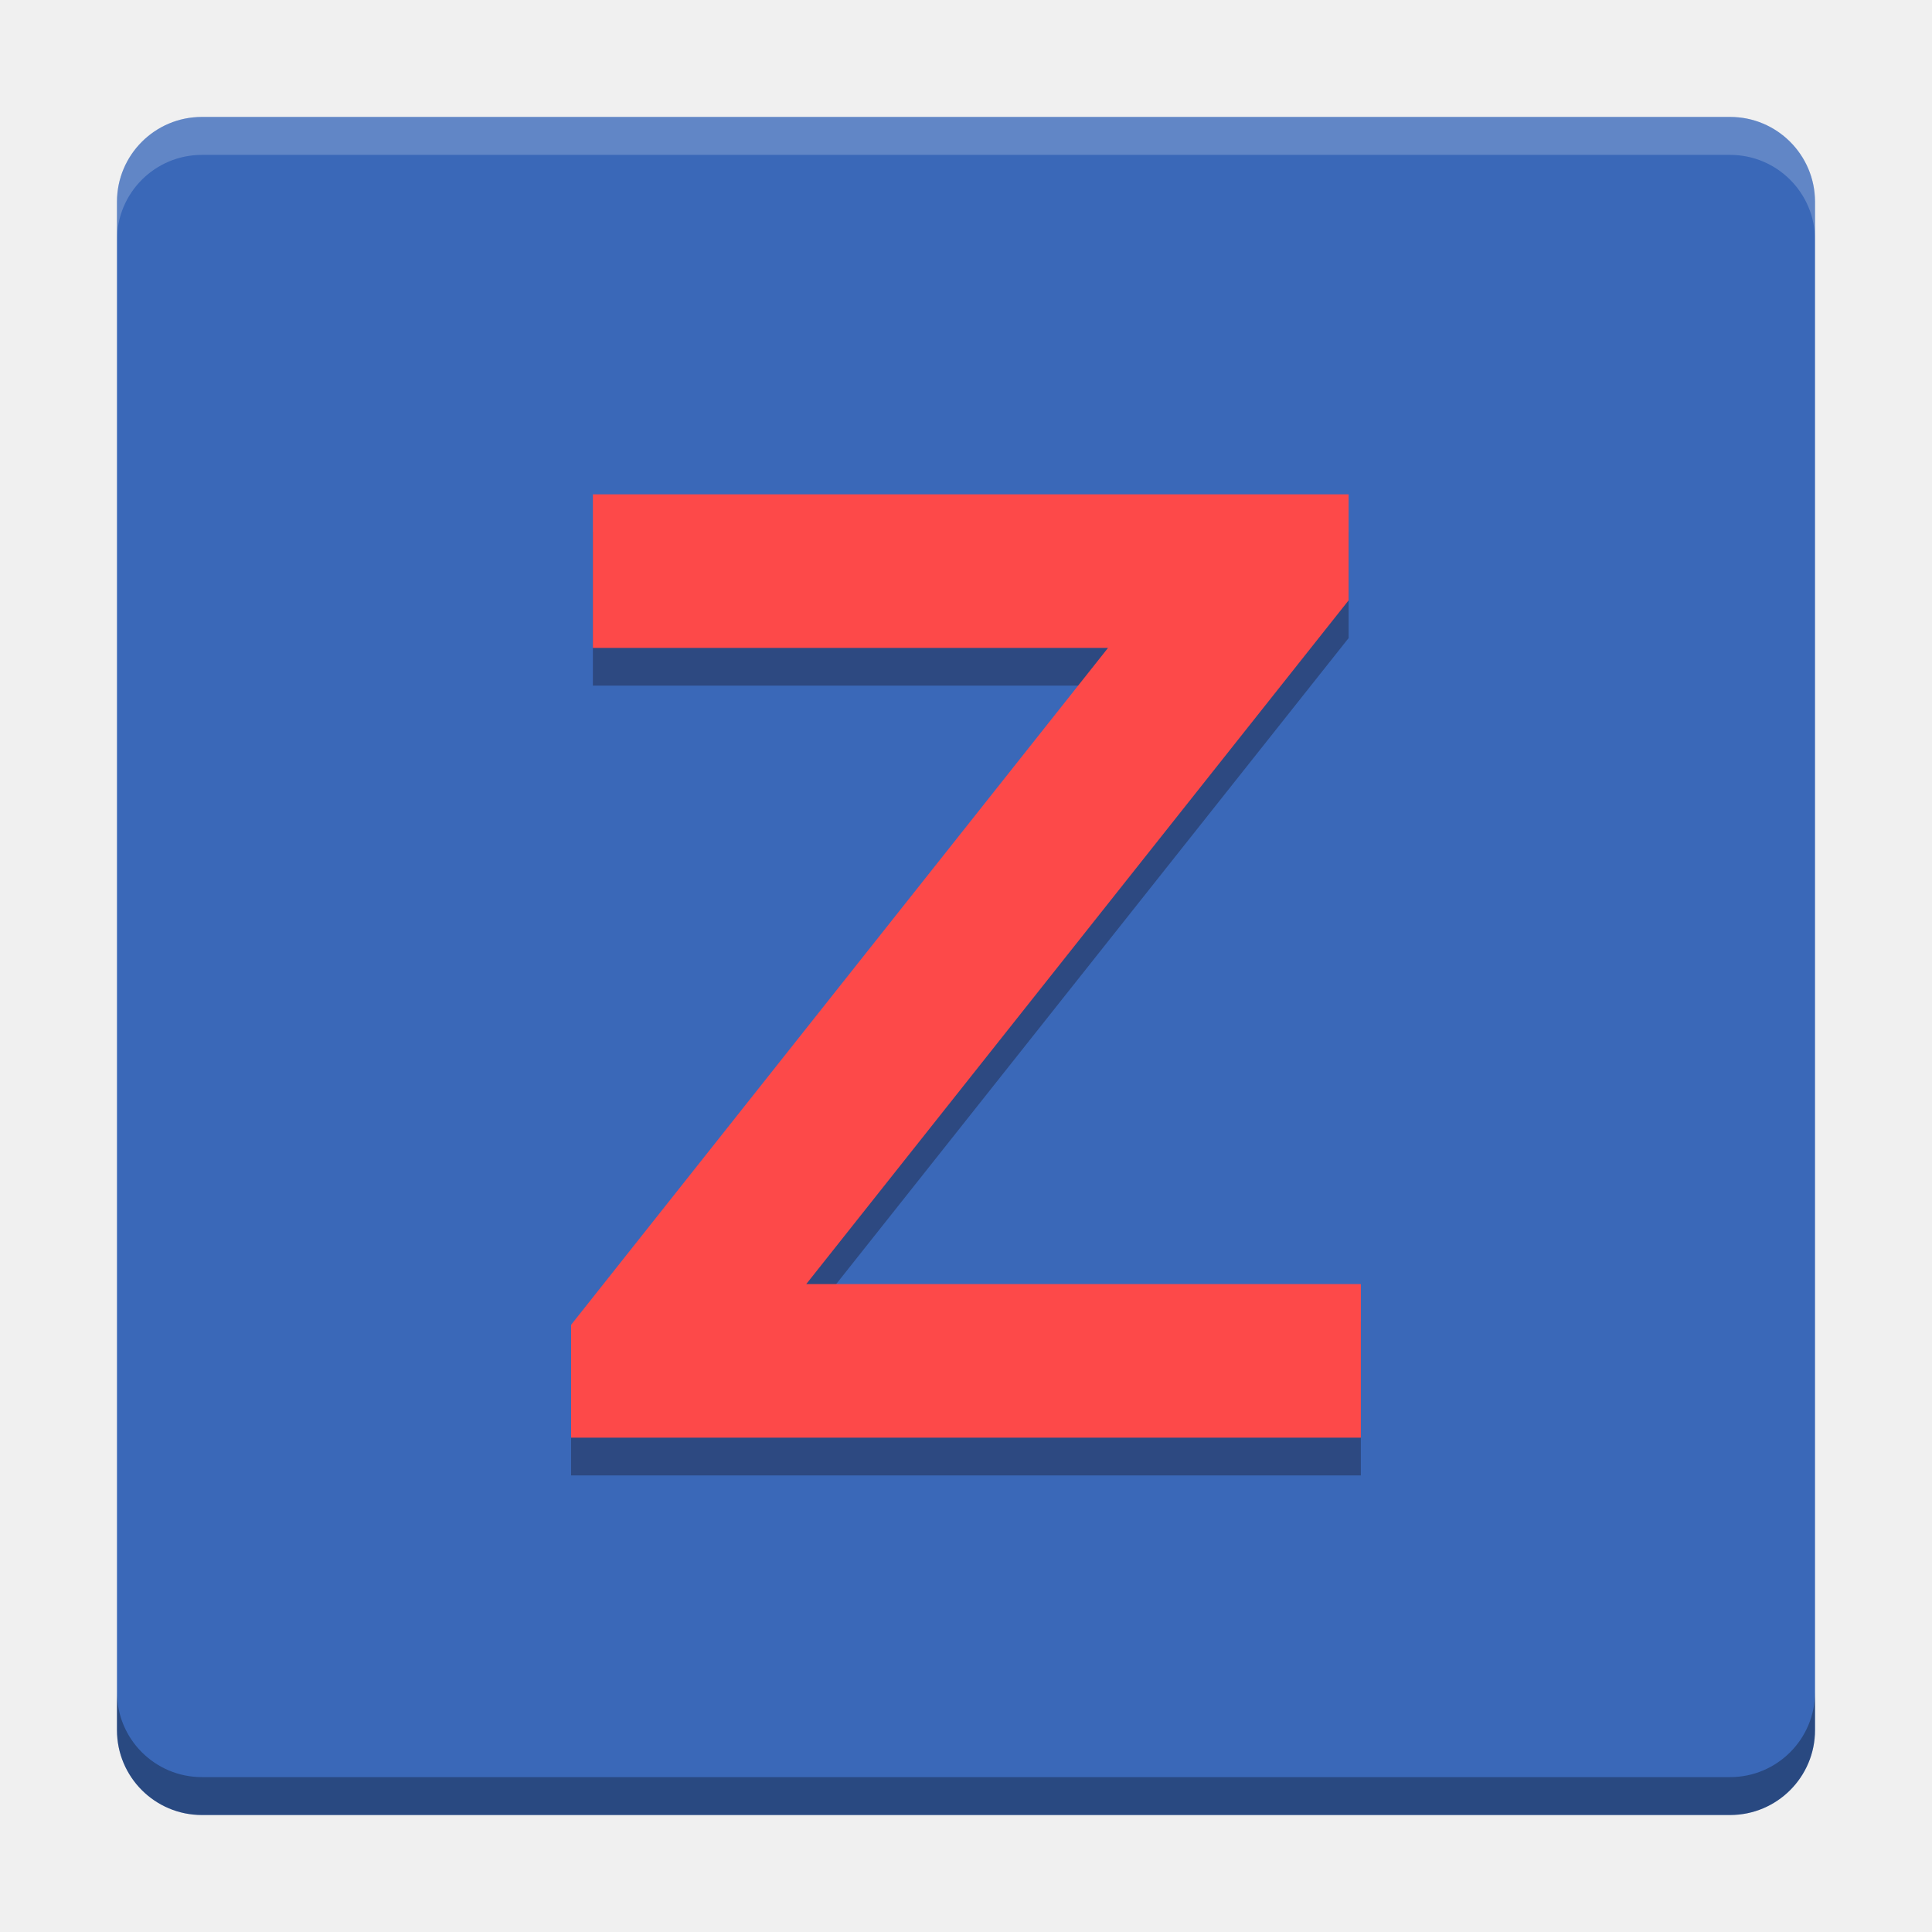
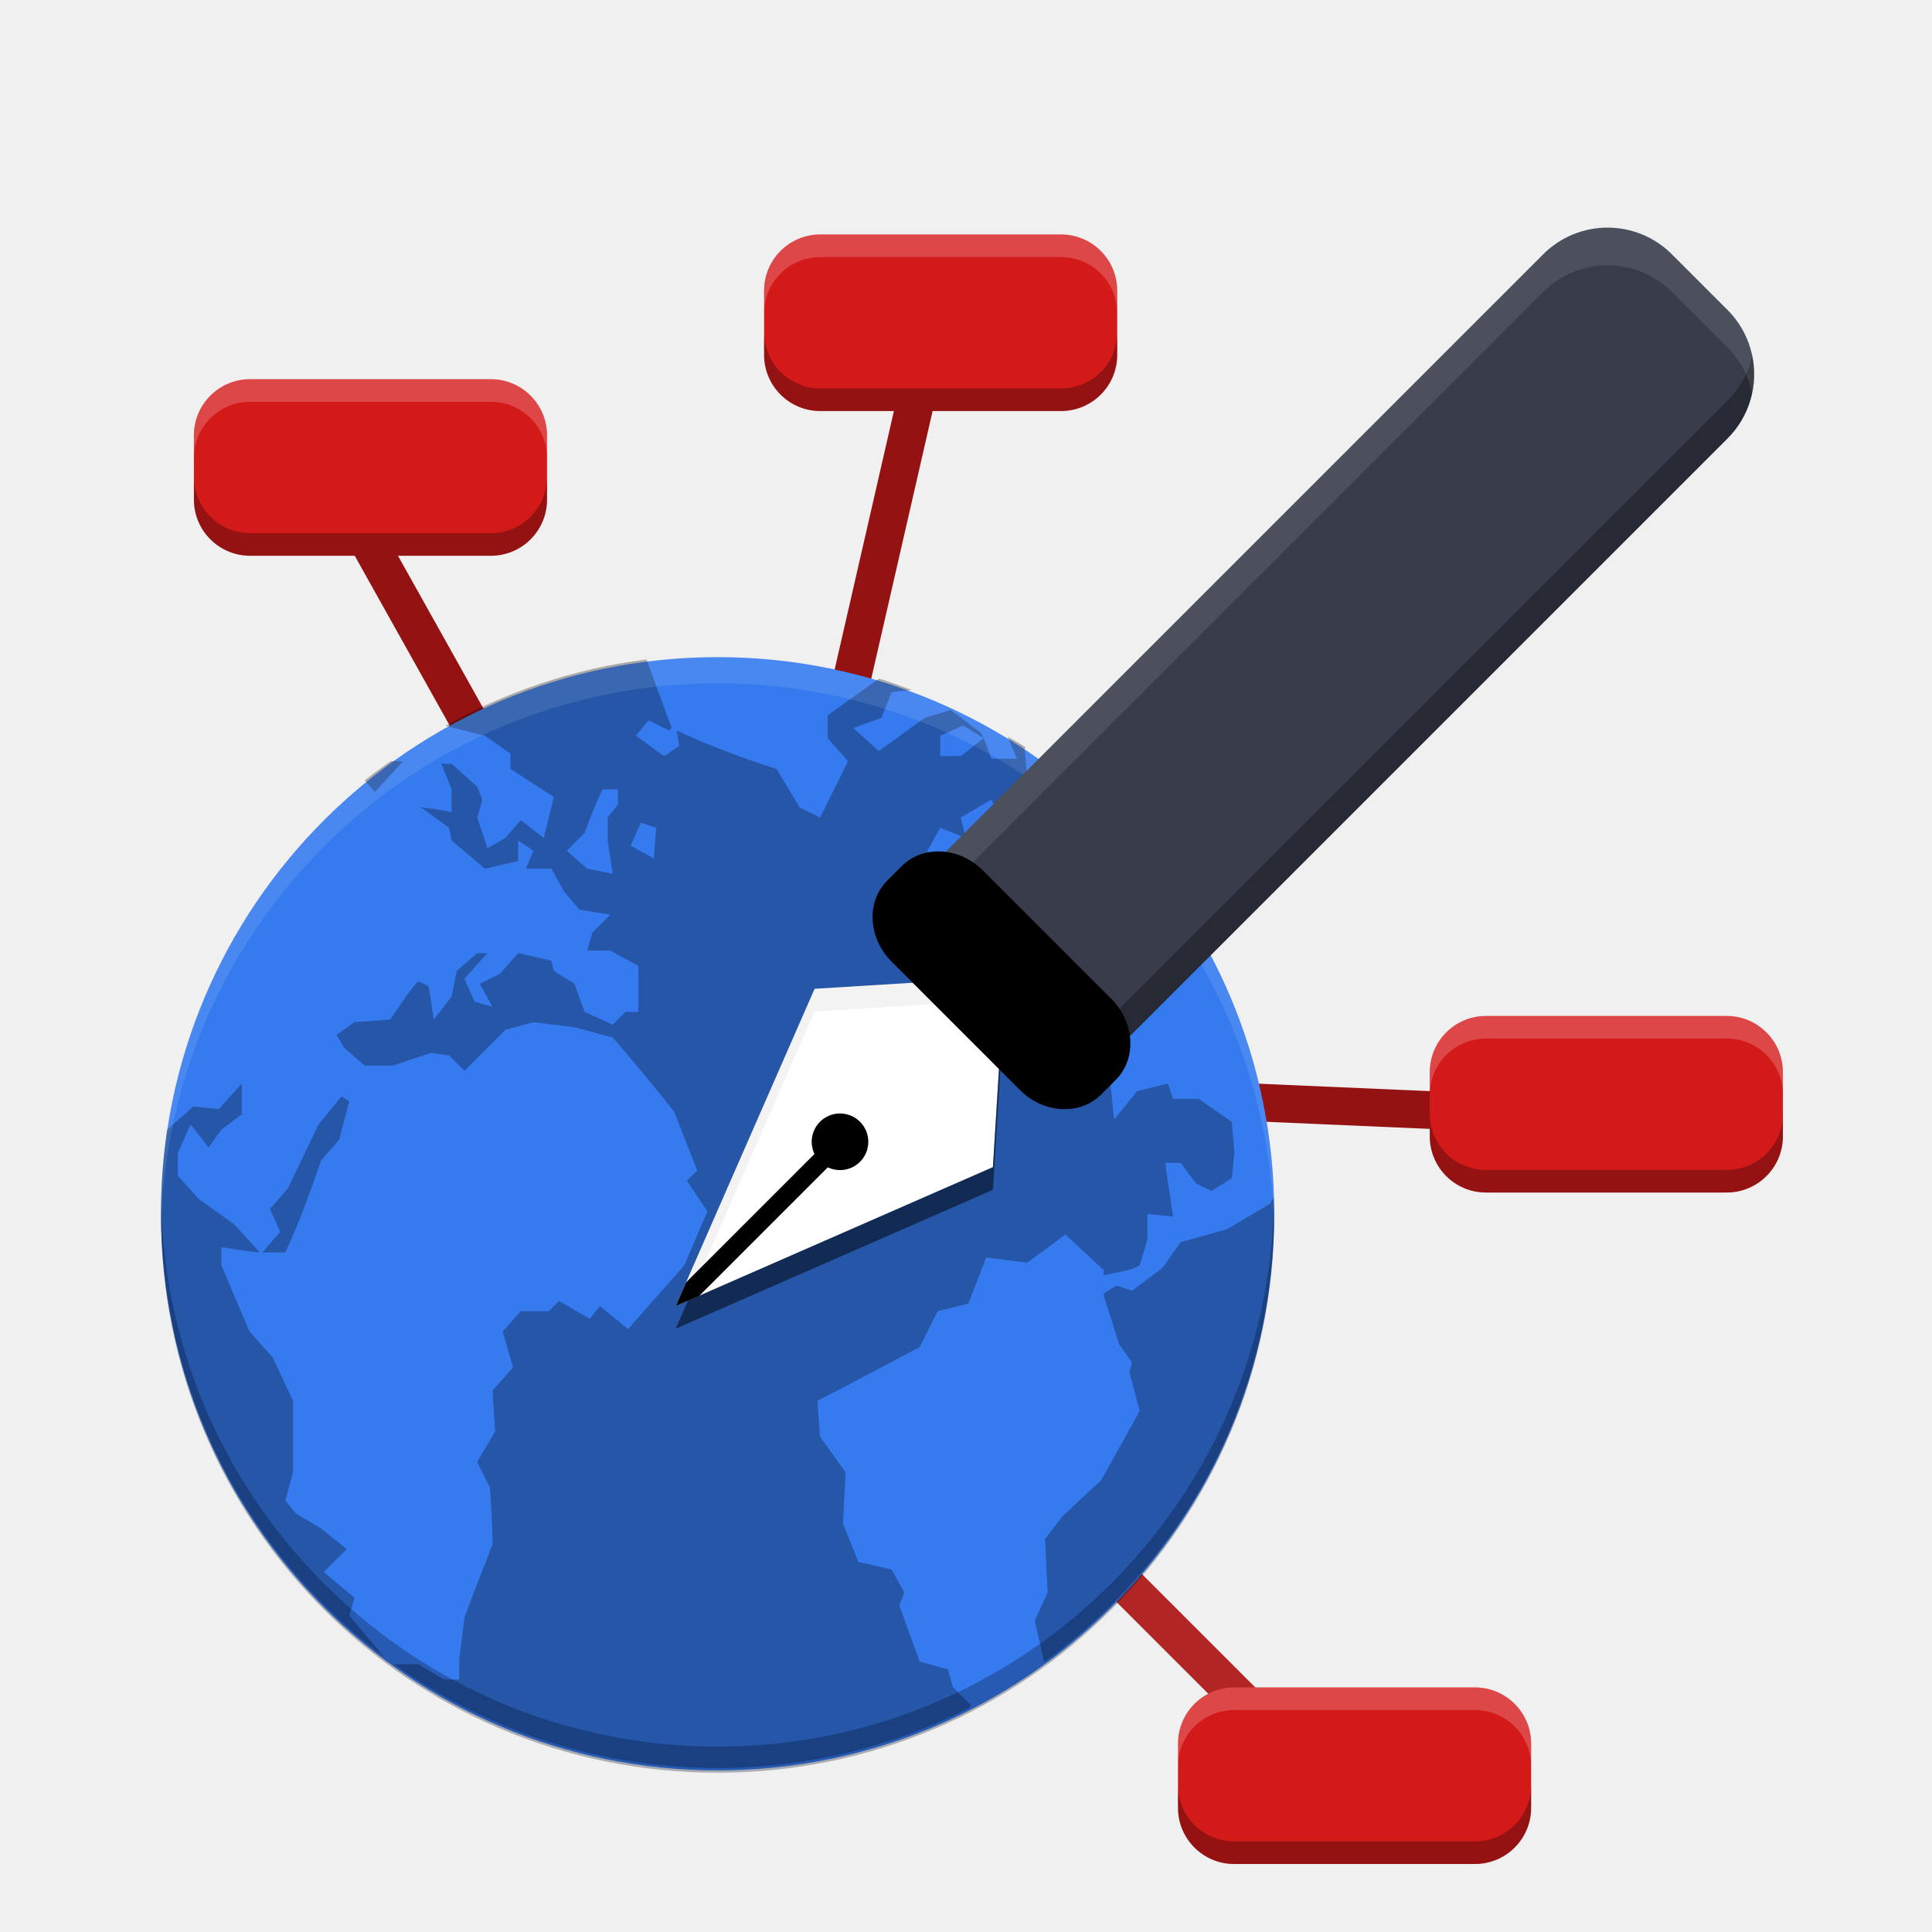
<svg xmlns="http://www.w3.org/2000/svg" width="512" height="512" version="1.1" viewBox="0 0 384 384">
-   <g stroke-width="1.004">
-     <path d="m360.75 343.87v-303.75c0-9.319-7.557-16.876-16.876-16.876h-303.75c-9.319 0-16.876 7.557-16.876 16.876v303.75c0 9.319 7.557 16.876 16.876 16.876h303.75c9.319 0 16.876-7.557 16.876-16.876z" fill="#3a68b8" />
-     <path d="m23.25 336.34v7.534c0 9.319 7.556 16.875 16.875 16.875h303.75c9.319 0 16.875-7.556 16.875-16.875v-7.534c0 9.319-7.556 16.875-16.875 16.875h-303.75c-9.319 0-16.875-7.556-16.875-16.875z" opacity=".3" />
-     <path d="m40.125 23.25c-9.319 0-16.875 7.556-16.875 16.875v7.534c0-9.319 7.556-16.875 16.875-16.875h303.75c9.319 0 16.875 7.556 16.875 16.875v-7.534c0-9.319-7.556-16.875-16.875-16.875z" fill="#fff" opacity=".2" />
+   <path d="m265.2 356.39-49.474-49.474" fill="none" stroke="#b22525" stroke-width="7.5" />
+   <g fill="#951212" stroke="#951212" stroke-width="7.5">
+     <path d="m67.882 98.089 41.708 74.566" />
+     <path d="m184.09 70.476-21.096 92.012" />
+     <path d="m323.88 222.35-90.737-3.94" />
  </g>
-   <g fill="#0f0000" opacity=".3" stroke-width="6.754" aria-label="Z">
-     <path d="m113.51 293.25h156.97v-30.529h-110.23l107.8-135.9v-21.073h-150.21v30.529h102.39l-106.72 134.54z" fill="#0f0000" stroke-width="6.754" />
+   <g transform="matrix(.69144 0 0 .69144 9.4611 114.54)">
+     <path d="m352.6 183.25c0-88.367-71.633-160-160-160s-160 71.633-160 160 71.633 160 160 160 160-71.633 160-160z" fill="#357aef" />
+     <path d="m172.13 23.915c-20.805 2.637-40.309 9.27-57.797 19.062l11.359 2.844 7.344 5.141v4.406l12.5 8.094-2.926 11.766-6.609-5.141-4.426 5.141-5.141 2.938-2.938-8.828 1.473-5.141-1.473-3.672-7.359-6.625h-2.938l2.938 7.359v6.609c-2.887-0.805-5.863-1.094-8.824-1.469l8.094 5.891 0.734 3.672 9.562 8.094 9.547-2.203v-5.891l4.422 2.938-2.203 5.156h7.344l3.688 6.609 4.406 5.156 8.828 1.469-5.156 5.141-1.469 5.156h6.625l8.078 4.406v13.234h-3.672l-3.672 3.672-8.094-3.672-2.938-8.094-5.891-3.672-0.734-2.938-9.547-2.203-5.156 5.875-5.875 2.938 3.672 6.625-5.141-1.469-2.953-6.625 6.625-7.344h-2.938l-5.891 5.141-1.469 7.359-5.141 6.609-1.469-9.547-2.953-1.484c-3.113 3.297-5.457 7.316-8.078 11.031l-10.297 0.734-5.156 3.688 2.219 3.672 5.875 5.141h8.094l11.031-3.672 5.141 0.734 4.406 4.406 11.766-11.766 8.094-2.203 11.766 1.469 11.031 2.953c6.008 6.949 11.953 14.094 17.641 21.312l6.625 16.922-2.953 2.938 5.891 8.828-6.625 15.438c-5.356 6.18-10.824 12.188-16.172 18.375l-8.094-6.609-2.938 3.672-8.828-5.141-2.938 2.938h-8.078l-5.156 5.875 2.938 10.297-5.875 6.625 0.734 11.766-5.141 8.812 3.672 7.359c0.312 5.352 0.734 10.816 0.734 16.172-2.582 7.25-5.656 14.023-8.094 21.328l-1.469 11.766v5.875h-4.406l-7.359-4.406h-7.016c26.199 18.727 58.246 29.859 93.047 29.859 26.137 0 50.695-6.34 72.438-17.359l0.359-0.734-5.156-5.141-1.469-5.156-8.078-2.203-5.891-16.172 1.469-3.672-3.672-6.625-9.562-2.203-4.406-11.031 0.734-14.703-7.359-10.297-0.734-10.297c10.035-5.078 19.465-10.211 29.422-15.438l5.141-10.297 8.828-2.203 5.141-13.234 11.766 1.469 11.031-8.078 11.031 10.281v1.469c3.328-0.98 7.332-1.078 10.297-2.938l2.203-7.344v-7.359l7.344 0.734c-0.613-4.945-1.59-10.496-2.203-15.438h4.422l4.406 5.875 4.406 2.203 5.891-3.672 0.734-7.344-0.734-8.828-9.562-6.625h-7.344l-1.484-4.406-8.812 2.203-6.625 8.094-1.469-13.969-11.766-9.562-3.672-11.031-8.828-3.672-5.141-6.625-11.031-2.203-5.156-8.828h16.188l-10.297-4.406h-7.359l-9.547-3.672-1.484 9.547-4.406-6.609 5.141-3.672-1.469-3.688 3.688-3.672 4.406-0.734-1.469-4.406 3.672-6.625 7.359 2.938-1.469-5.875 8.812-5.156 6.625 12.5-0.734 3.688 6.609 2.938 4.422 9.562 1.469-8.828 11.766-4.406 2.203-6.625-15.438-8.828-6.625-6.609-0.734-8.094 0.391-0.234c-1.695-1.133-3.496-2.121-5.242-3.188l2.656 6.375h-7.359l-2.203-5.891-6.606 5.141h-5.894v-5.875l6.625-2.953 5.875 3.688-0.734-1.469c-2.957-2.137-5.797-4.57-8.812-6.625l-7.363 2.219c-4.566 3.168-8.656 6.383-13.23 9.547l-7.359-6.609 8.094-2.938 2.938-7.359 5.734-0.641c-3.094-1.148-6.176-2.309-9.359-3.266l-14.75 10.531v6.609l5.871 6.625-8.07 16.172-5.894-2.938-6.609-11.031c-9.871-3.113-19.367-6.727-28.688-11.031l0.734 4.406-4.406 2.953-8.094-5.891 3.688-4.406 5.875 2.938 0.734-0.734-7.234-19.703zm-73.562 29.25c-2.496 1.812-5.035 3.578-7.422 5.531l2.922 3.297 8.094-8.828zm60.938 8.094h4.422v4.406l-2.938 3.672v6.625l1.469 9.562-7.367-1.473-5.871-5.152 5.144-5.141c1.609-4.383 3.121-8.297 5.141-12.5zm11.031 9.562 4.422 1.469-0.734 8.812-6.625-3.672zm-114.7 75-6.625 7.344-7.344-0.738c-2.586 2.402-5.156 4.457-7.562 6.848-1.102 7.609-1.703 15.395-1.703 23.312 0 52.539 25.184 98.848 64.062 127.98l-9.953-11.816 1.488-5.137-8.828-7.359 6.606-6.621-7.34-5.883-7.359-4.398-2.938-3.688 2.203-8.078v-20.594l-5.875-12.5-6.625-7.359-8.094-19.109v-5.156c3.785 0.484 7.328 1.215 11.031 1.484l-7.348-8.09-10.297-7.359-5.891-6.609v-6.625c1.262-2.426 2.418-5.652 3.688-8.078l5.141 6.609 3.672-5.141 5.891-4.422zm28.672 3.672-6.609 8.078-8.828 18.391-5.141 5.875 2.938 6.625-5.141 5.875c2.148 0.141 4.402 0 6.609 0 4.012-8.602 7.242-17.477 10.297-26.469l5.141-5.875 2.953-11.031zm267.98 28.891c-0.293 0.512-1.062 1.984-1.062 1.984l-12.5 7.359-13.234 3.672-5.156 7.359-8.812 6.609-4.422-1.469-3.672 2.203v0.734l4.406 13.969 3.688 5.156-0.734 2.938 2.938 11.031-11.031 19.859-11.031 10.281-5.141 6.625 0.734 15.438-3.688 8.094 2.703 11.875c40.055-29.023 66.125-76.055 66.125-129.51 0-1.41-0.074-2.805-0.109-4.203z" opacity=".3" />
+     <path transform="scale(.75)" d="m43.521 240.23c-0.038 1.663-0.062 3.328-0.062 5 0 117.82 95.509 213.33 213.33 213.33s213.33-95.511 213.33-213.33c0-1.672-0.026-3.337-0.064-5-2.657 115.51-97.118 208.33-213.27 208.33-116.15 0-210.61-92.821-213.27-208.33z" fill="#030f25" opacity=".3" stroke-width="1.333" />
+     <path d="m192.59 23.275c-88.365 0-160 71.632-160 160 0 1.253 0.018 2.503 0.047 3.75 1.993-86.632 72.839-156.25 159.95-156.25 87.112 0 157.96 69.615 159.95 156.25 0.029-1.247 0.048-2.497 0.048-3.75 0-88.365-71.633-160-160-160z" fill="#fff" opacity=".1" stroke-width="1" />
  </g>
-   <g fill="#fd4949" stroke-width="6.754" aria-label="Z">
-     <path d="m113.51 285.75h156.97v-30.529h-110.23l107.8-135.9v-21.073h-150.21v30.529h102.39l-106.72 134.54z" fill="#fd4949" stroke-width="6.754" />
+   <g fill="#d41919">
+     <rect x="38.543" y="75.366" width="70.183" height="35.092" rx="11.166" ry="11.166" />
+     <rect x="151.87" y="46.602" width="70.183" height="35.092" rx="11.166" ry="11.166" />
+     <rect x="284.18" y="201.93" width="70.183" height="35.092" rx="11.166" ry="11.166" />
+     <rect x="234.14" y="335.39" width="70.183" height="35.092" rx="11.166" ry="11.166" />
+   </g>
+   <g>
+     <path transform="scale(.75)" d="m202.5 88.037v6c0 8.248 6.639 14.889 14.887 14.889h63.805c8.248 0 14.887-6.641 14.887-14.889v-6c0 8.248-6.639 14.889-14.887 14.889h-63.805c-8.248 0-14.887-6.641-14.887-14.889z" opacity=".3" />
+     <path transform="scale(.75)" d="m51.391 126.39v6c0 8.248 6.641 14.889 14.889 14.889h63.803c8.248 0 14.887-6.641 14.887-14.889v-6c0 8.248-6.639 14.889-14.887 14.889h-63.803c-8.248 0-14.889-6.641-14.889-14.889z" opacity=".3" />
+     <path transform="scale(.75)" d="m378.91 295.14v6c0 8.248 6.639 14.887 14.887 14.887h63.803c8.248 0 14.887-6.639 14.887-14.887v-6c0 8.248-6.639 14.887-14.887 14.887h-63.803c-8.248 0-14.887-6.639-14.887-14.887z" opacity=".3" />
+     <path transform="scale(.75)" d="m312.18 473.09v6c0 8.248 6.639 14.887 14.887 14.887h63.803c8.248 0 14.889-6.639 14.889-14.887v-6c0 8.248-6.641 14.887-14.889 14.887h-63.803c-8.248 0-14.887-6.639-14.887-14.887z" opacity=".3" />
+   </g>
+   <g fill="#fff">
+     <path transform="scale(.75)" d="m217.38 62.137c-8.248 0-14.887 6.639-14.887 14.887v6c0-8.248 6.639-14.887 14.887-14.887h63.805c8.248 0 14.887 6.639 14.887 14.887v-6c0-8.248-6.639-14.887-14.887-14.887z" opacity=".2" />
+     <path transform="scale(.75)" d="m66.279 100.49c-8.248 0-14.889 6.639-14.889 14.887v6c0-8.248 6.641-14.887 14.889-14.887h63.803c8.248 0 14.887 6.639 14.887 14.887v-6c0-8.248-6.639-14.887-14.887-14.887z" opacity=".2" />
+     <path transform="scale(.75)" d="m393.8 269.23c-8.248 0-14.887 6.639-14.887 14.887v6c0-8.248 6.639-14.887 14.887-14.887h63.803c8.248 0 14.887 6.639 14.887 14.887v-6c0-8.248-6.639-14.887-14.887-14.887z" opacity=".2" />
+     <path transform="scale(.75)" d="m327.07 447.19c-8.248 0-14.887 6.641-14.887 14.889v6c0-8.248 6.639-14.889 14.887-14.889h63.803c8.248 0 14.889 6.641 14.889 14.889v-6c0-8.248-6.641-14.889-14.889-14.889z" opacity=".2" />
+   </g>
+   <g transform="matrix(1.2697 0 0 1.2697 -50.498 -63.194)">
+     <path d="m197.04 202.72-29.752 1.839-21.74 49.653 49.654-21.739z" fill="#fff" />
+     <rect transform="rotate(45)" x="262.28" y="-149.84" width="40.789" height="163.16" rx="14.238" ry="14.238" fill="#383c4a" />
+     <g>
+       <path d="m168.27 229.41-21.094 21.094-1.627 3.714 3.695-1.607 21.114-21.114z" color="#000000" color-rendering="auto" dominant-baseline="auto" image-rendering="auto" shape-rendering="auto" solid-color="#000000" style="font-feature-settings:normal;font-variant-alternates:normal;font-variant-caps:normal;font-variant-ligatures:normal;font-variant-numeric:normal;font-variant-position:normal;isolation:auto;mix-blend-mode:normal;shape-padding:0;text-decoration-color:#000000;text-decoration-line:none;text-decoration-style:solid;text-indent:0;text-orientation:mixed;text-transform:none;white-space:normal" />
+       <circle transform="rotate(45)" cx="282.68" cy="40.476" r="4.431" />
+       <path transform="matrix(.59068 0 0 .59068 39.77 49.769)" d="m464.37 94.176c-0.935 4.407-3.116 8.609-6.553 12.045l-161.23 161.23c-9.442 9.442-24.647 9.442-34.09 0l-14.74-14.74c-3.436-3.436-5.615-7.636-6.551-12.043-1.634 7.702 0.545 16.037 6.551 22.043l14.74 14.74c9.442 9.442 24.647 9.442 34.09 0l161.23-161.23c6.006-6.006 8.187-14.342 6.553-22.045z" opacity=".3" />
+     </g>
+     <path transform="matrix(.59068 0 0 .59068 39.77 49.769)" d="m426.03 60.309c-6.161 0-12.324 2.361-17.045 7.082l-161.23 161.23c-6.006 6.006-8.186 14.342-6.551 22.045 0.935-4.407 3.114-8.608 6.551-12.045l161.23-161.23c9.442-9.442 24.645-9.442 34.088 0l14.742 14.74c3.436 3.436 5.616 7.638 6.551 12.045 1.635-7.703-0.547-16.039-6.553-22.045l-14.74-14.74c-4.721-4.721-10.882-7.082-17.043-7.082z" fill="#fff" opacity=".1" />
+     <g>
+       <rect transform="rotate(45)" x="259" y="-5.377" width="47.352" height="20.202" rx="9.47" ry="8.491" />
+       <path transform="matrix(.59068 0 0 .59068 39.77 49.769)" d="m266.25 258.95-50.369 3.113-36.805 84.061 3.25-1.424 33.555-76.637 49.998-3.09 0.371-6.023z" opacity=".05" />
+       <path d="m197.04 206.27-0.219 0.014-1.619 26.194-47.734 20.899-1.92 4.385 49.654-21.74z" opacity=".5" />
+     </g>
  </g>
</svg>
